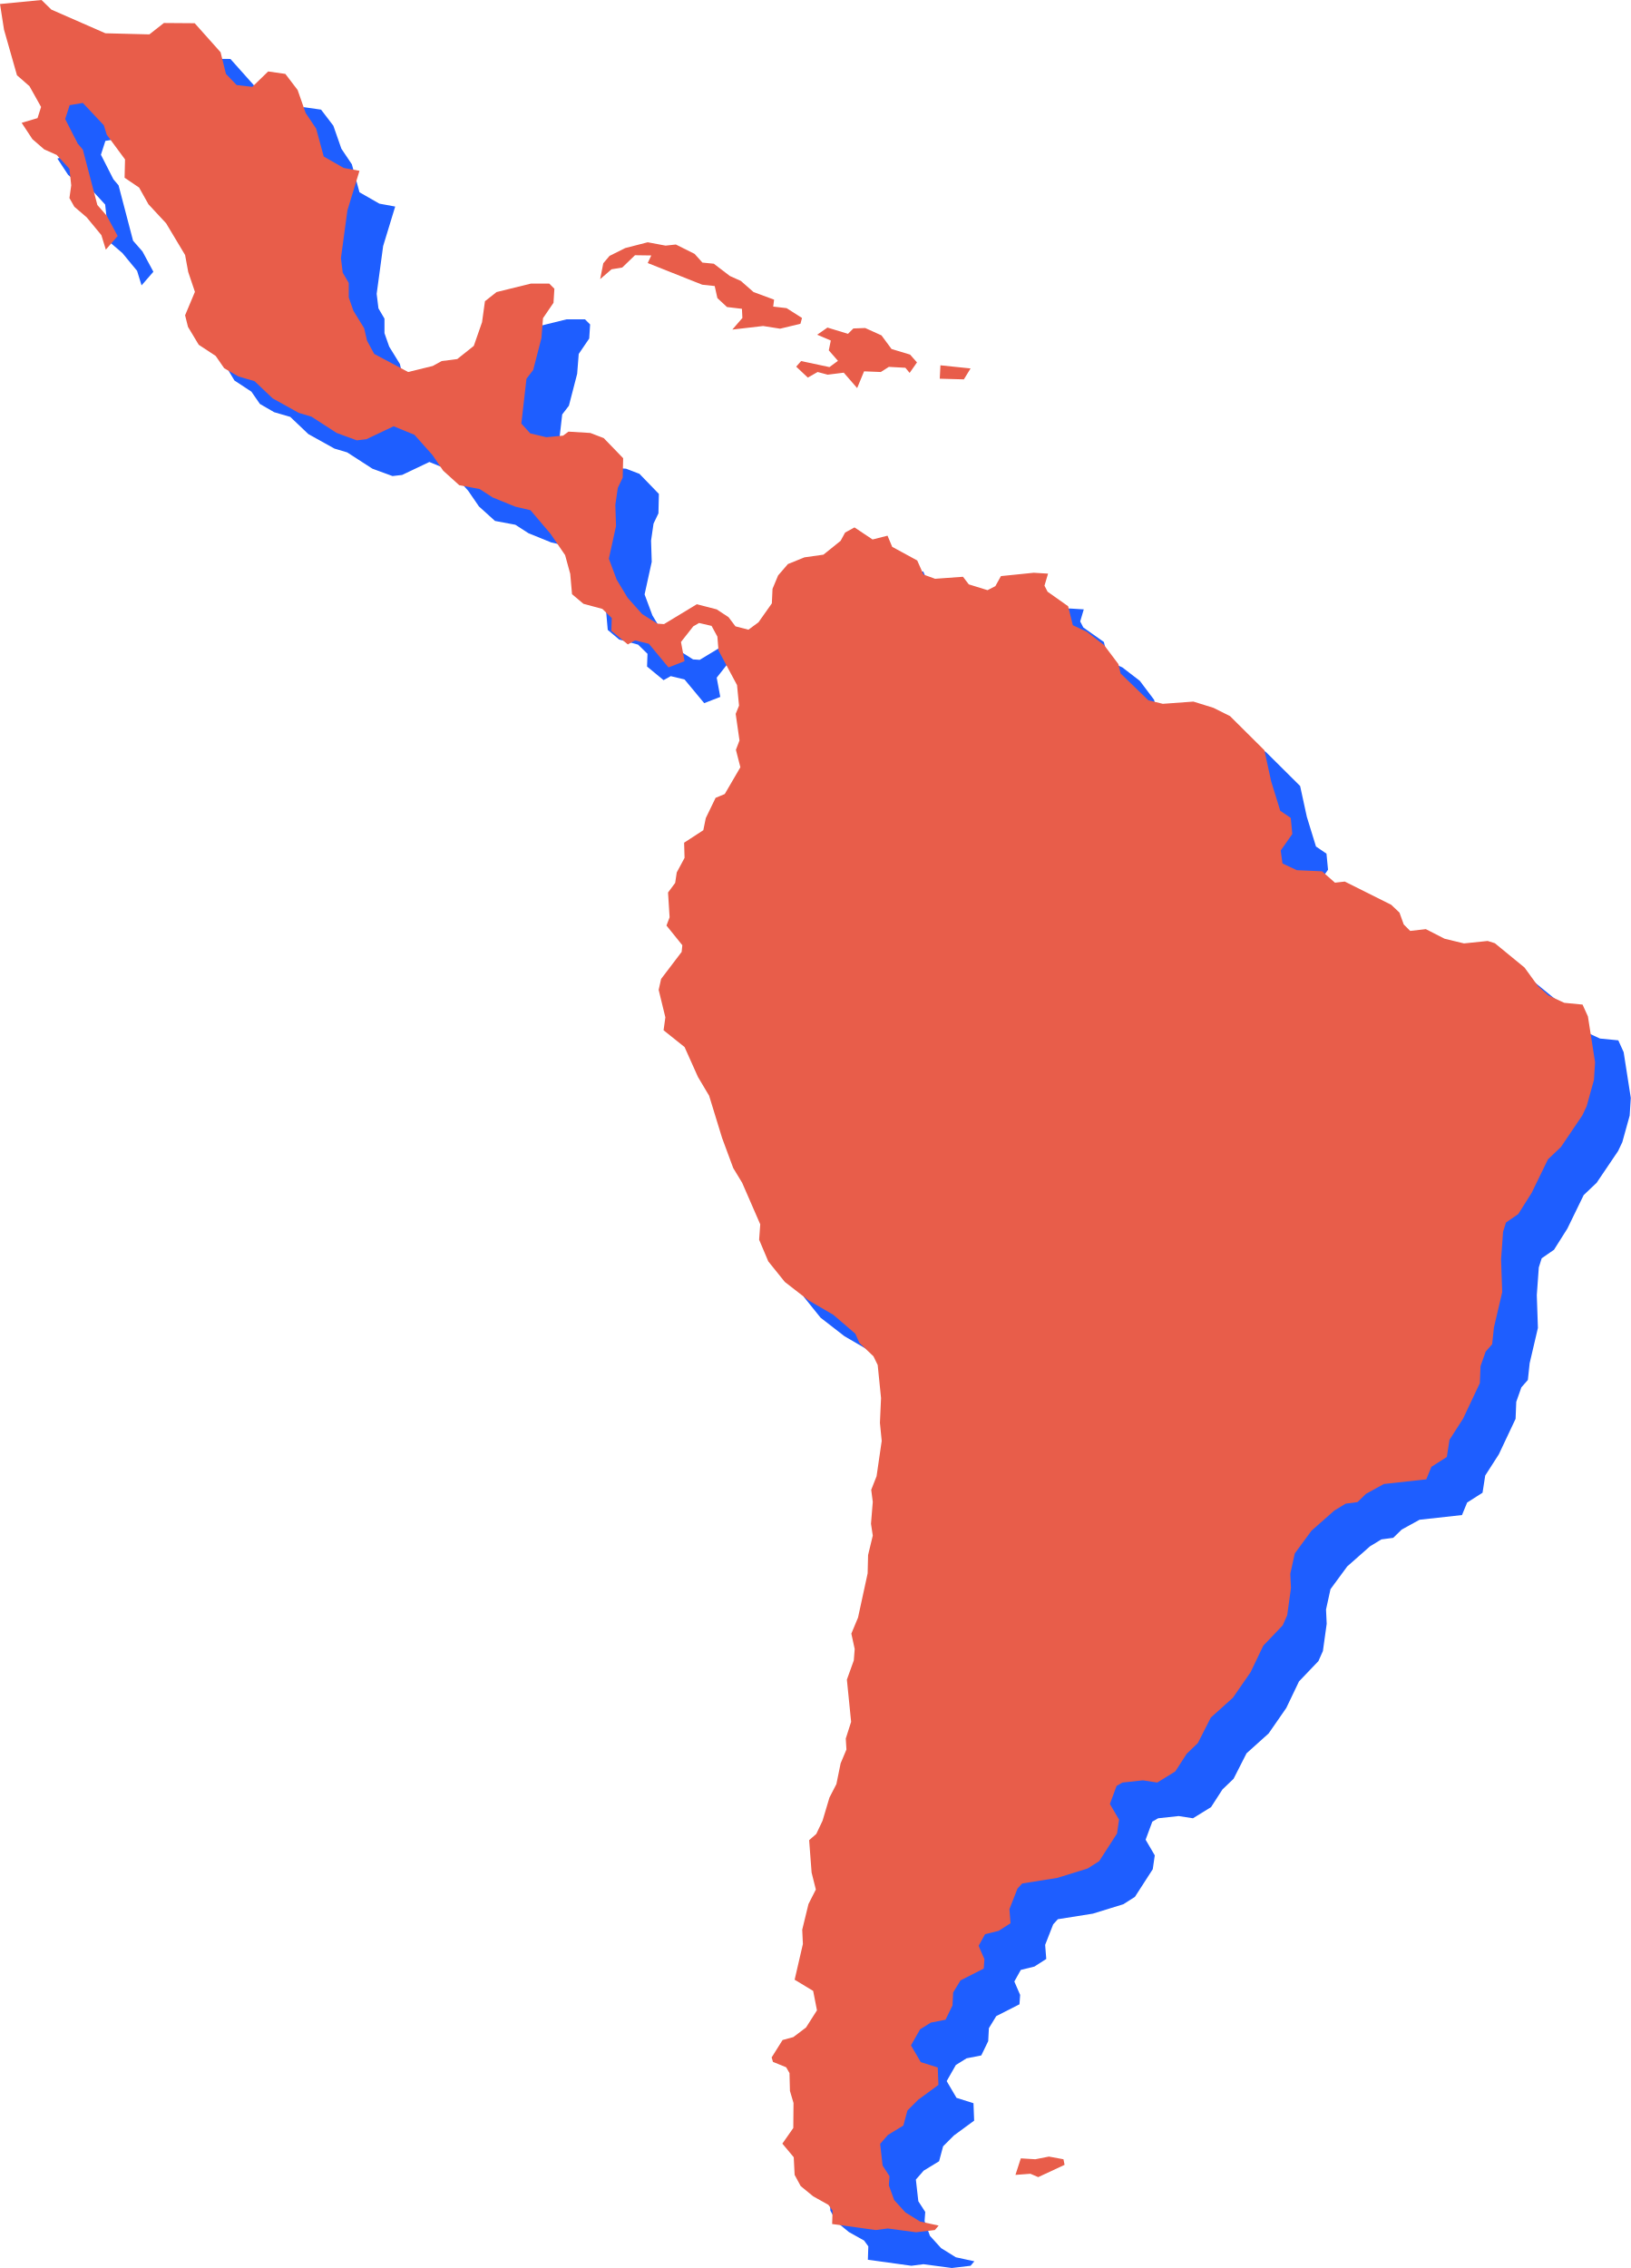
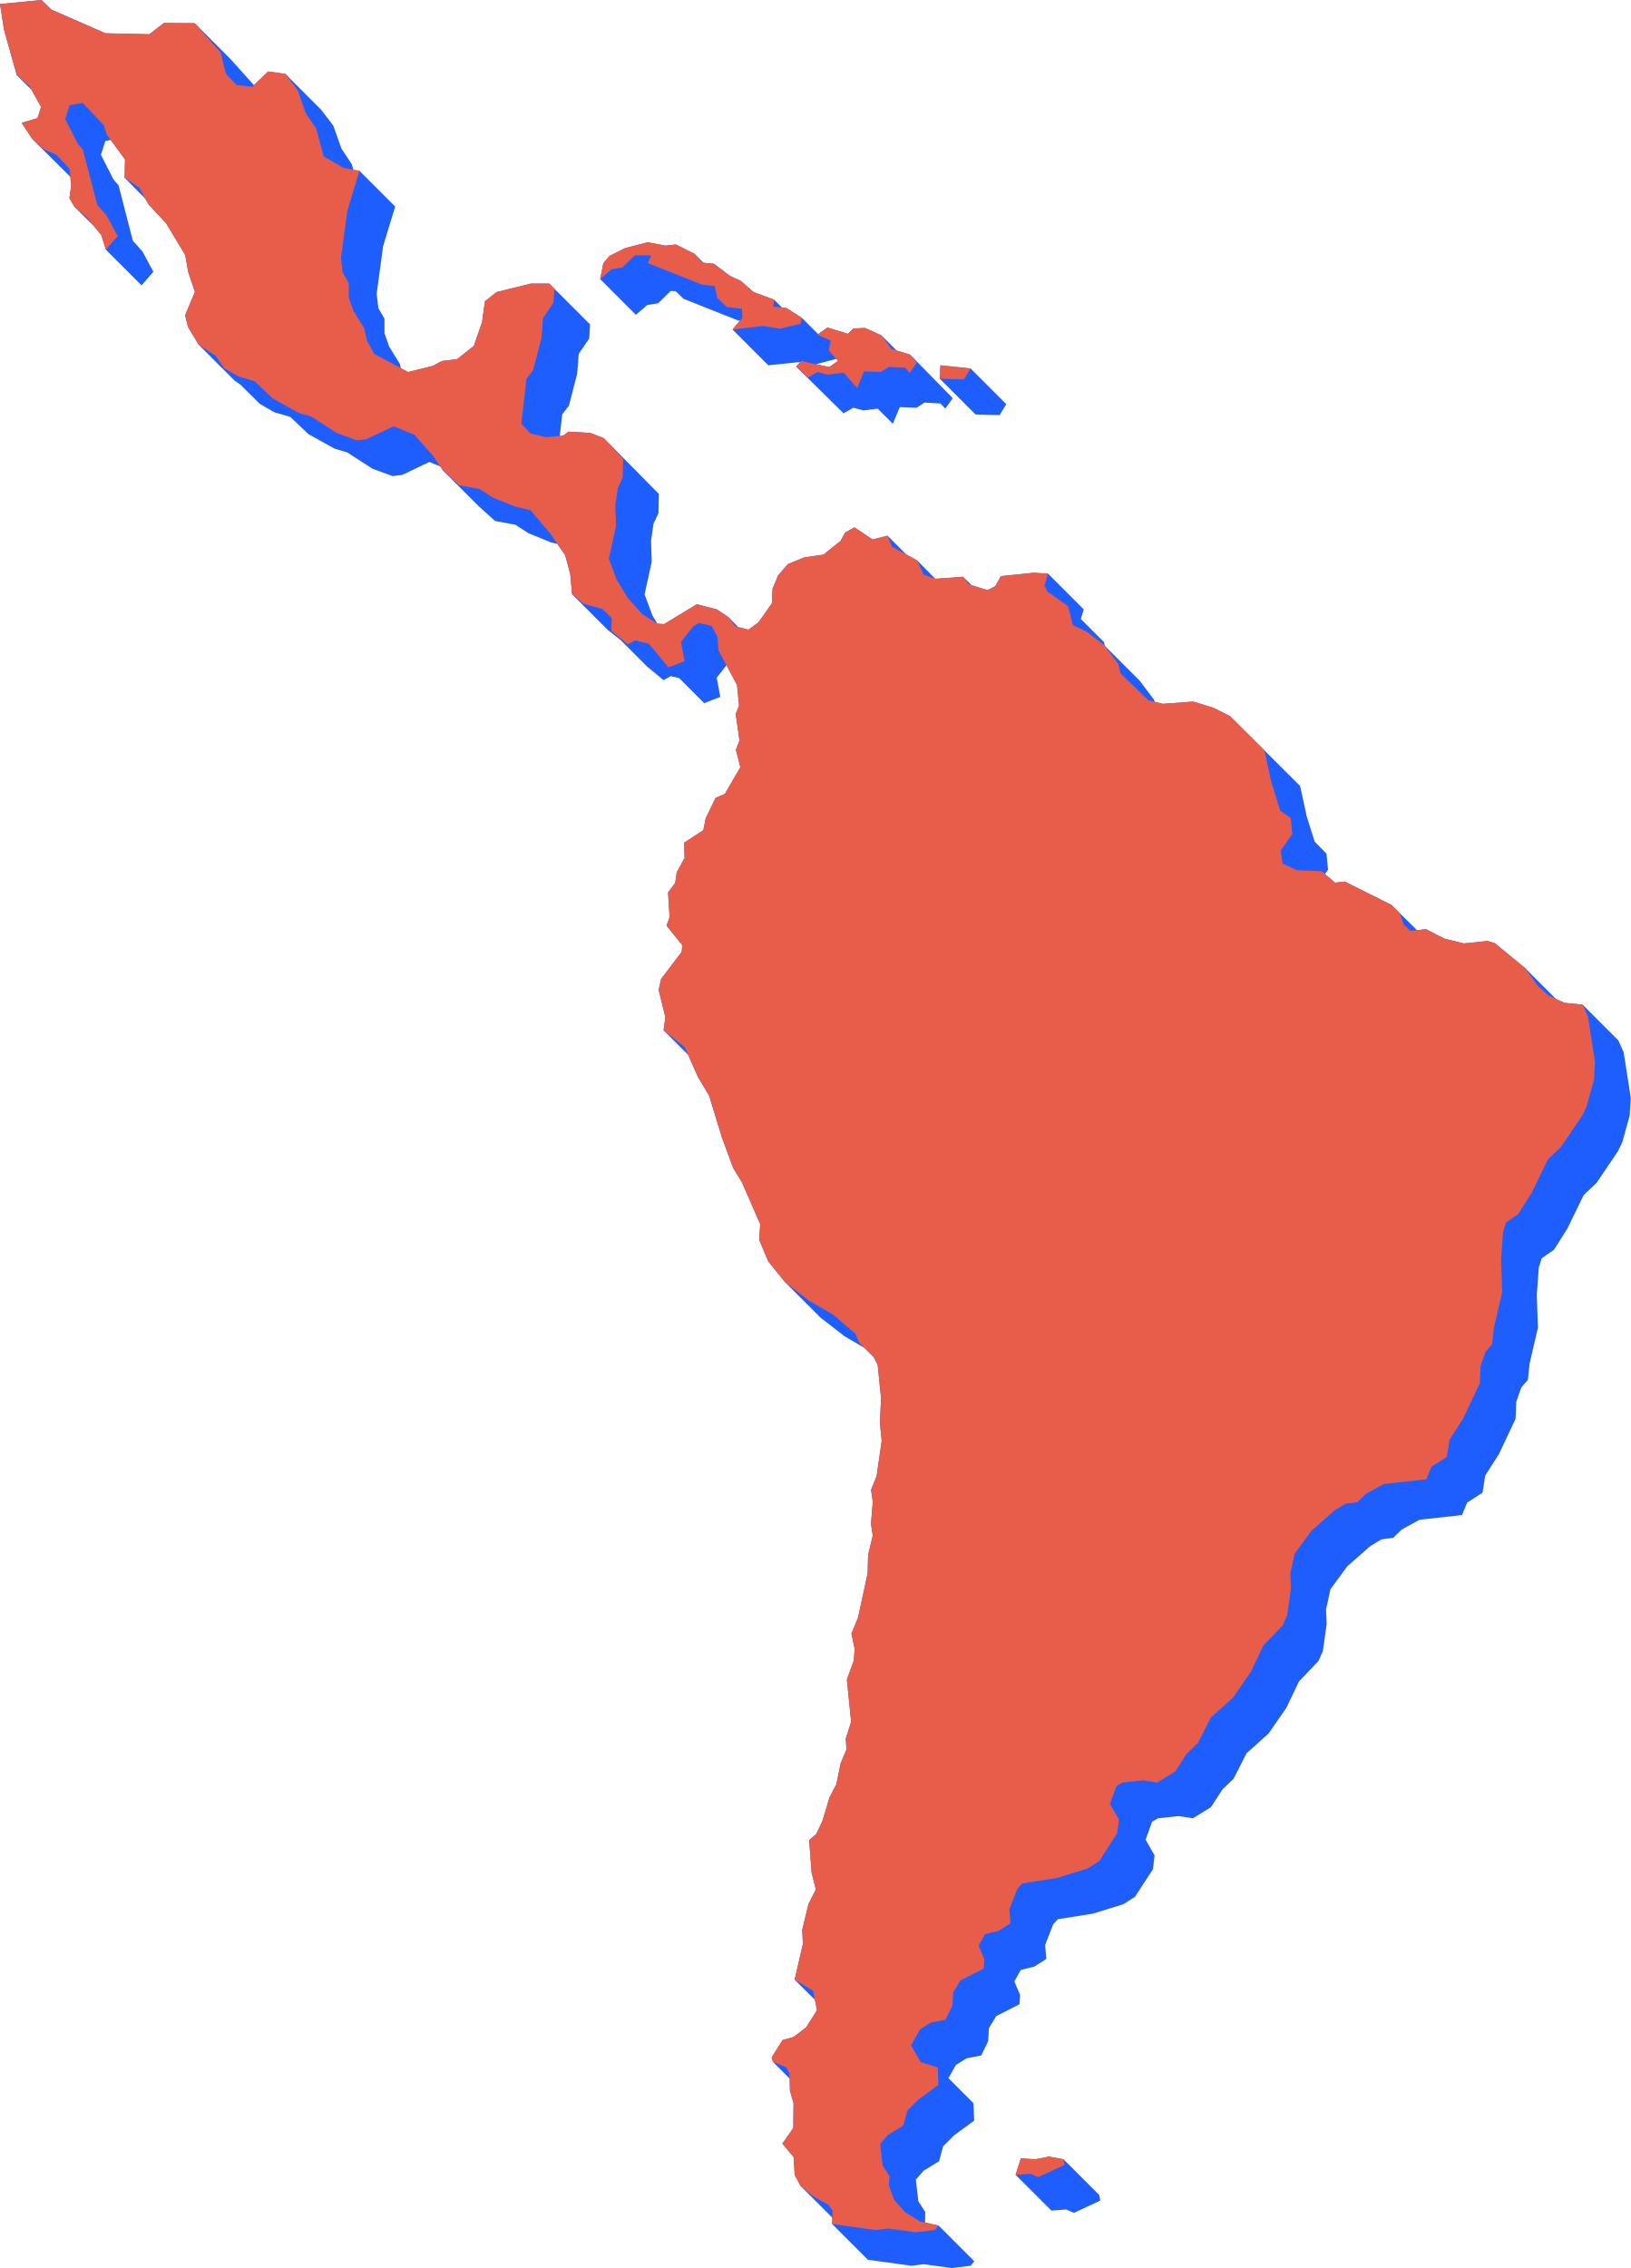
<svg xmlns="http://www.w3.org/2000/svg" viewBox="0 0 730.4 1015.7" role="img" aria-label="Lab de Mundanidad Forzada">
-   <defs>
-     <path id="c" d="M87.2,10.4L98.8,23.4L101.2,33.1L106,38.1L113,38.9L120.1,32L127.8,33.1L133.3,40.3L136.9,50.6L141.6,57.6L145,70.1L153.9,75.2L161,76.5L155.6,94.2L152.7,115.6L153.5,122.1L156.2,126.7L156.2,133.2L158.3,139.2L163.1,147L164.4,152.6L167.6,158.5L182.8,166.6L193.8,163.9L197.8,161.7L204.8,160.8L212.2,154.9L215.9,144.3L217.2,134.9L222.4,130.8L237.8,127L246,127L248.3,129.3L247.9,135.6L243.2,142.5L242.5,151.4L238.8,165.7L235.8,169.6L233.5,189.7L237.5,194.1L244.7,195.8L252.2,195.1L254.6,193.3L264.4,193.9L270.4,196.2L279.1,205.2L278.9,213.9L276.7,218.5L275.6,226.1L275.9,235.6L272.7,250.2L276.2,259.6L281.1,267.7L287.6,275L294.4,279.3L297.4,279.5L312.1,270.6L321,272.9L326.3,276.4L329.4,280.5L335.2,282L339.7,278.7L345.7,270.2L346,263.7L348.5,257.7L352.9,252.6L360.3,249.6L368.8,248.4L376.5,242.2L378.5,238.5L382.7,236.2L390.8,241.6L397.5,239.9L399.6,244.9L410.8,251L413.6,257.3L418.8,259.2L431.3,258.3L433.9,261.7L442.3,264.3L445.8,262.5L448.3,258L463,256.5L469.4,256.9L467.8,262.3L469.2,265L478.4,271.5L480.5,280L486.7,282.9L494.5,288.9L500.9,297.4L501.9,301.6L514.3,313.6L520.8,315.2L534.5,314.2L543.5,317L550.9,320.7L566.3,336L569.3,349.8L573.4,363.1L578.1,366.3L578.8,373.5L573.6,380.9L574.4,386.7L580.8,389.7L592.1,390.2L597.9,395.3L602.3,394.8L623.1,405.2L626.8,408.7L628.7,414L631.6,416.9L638.6,416.1L647,420.4L655.7,422.5L666.3,421.4L669.5,422.4L682.8,433.3L688.9,441.7L693.5,445.8L700.6,449.1L708.8,449.9L711.2,455.2L714.4,475.7L713.9,483.6L710.6,495.5L708.7,499.5L699.1,513.7L693.3,519.2L686,534.2L680,543.7L674.5,547.5L673.2,551.6L672.3,564L672.8,578.7L669.1,594.5L668.3,602L665.4,605.3L663.1,611.8L662.8,619.4L655.3,635.3L649.2,644.8L648,652.5L641.1,656.9L638.8,662.5L619.8,664.6L611.8,669L608,672.7L602.7,673.4L597.6,676.5L587.4,685.5L579.9,695.7L577.9,704.8L578.2,711.2L576.5,723.4L574.5,727.9L565.8,737L560.1,748.9L552.2,760.3L542.3,769.2L536.5,780.6L531.5,785.4L526.4,793.3L518.3,798.3L511.9,797.3L502.7,798.3L500.1,799.8L497.1,807.9L501.2,814.9L500.3,821.1L492.3,833.5L487.1,836.8L473.5,841L457.8,843.5L455.7,845.8L452.1,855L452.6,861.3L447.3,864.7L441.2,866.2L438.3,871.4L440.9,877.4L440.6,881.6L430.2,886.9L426.9,892.3L426.6,898.1L423.5,904.5L416.9,905.8L412.1,908.8L408,916L412.4,923.5L420,925.9L420.3,933.7L411.3,940.3L406.4,945.2L404.6,951.9L397.7,956.1L394.2,960.1L395.3,969.8L398.4,974.6L398.1,978.7L400.5,985.3L405.5,990.8L412.1,994.9L420.4,996.7L418.7,998.7L410.3,999.7L397.6,998L392.2,998.7L372.7,996L372.9,990L371,987.4L364.2,983.6L358.6,979L355.9,974L355.5,966.1L350.4,960L355.3,953L355.4,941.8L353.8,936.4L353.6,928.4L352.1,925.8L346.2,923.4L345.6,921.4L350.5,913.6L355.3,912.3L361,908L365.9,900.3L364.2,891.6L355.9,886.6L359.6,870.6L359.3,864.2L362.1,852.7L365.4,846.2L363.5,838.6L362.4,824.1L365.6,821.3L368.4,815.4L371.5,805L374.6,799L376.5,789.7L379.1,783.5L378.8,778.6L381.2,771.1L379.3,752.2L382.4,743.6L382.8,738.5L381.3,731.6L384.3,724.4L388.6,704.6L388.8,696.4L390.9,687.7L390.1,682.4L390.9,672.6L390.2,667.2L392.6,661.1L394.9,645.3L394.1,637.2L394.6,626.1L393.1,611.3L391.2,607.4L384.9,601.4L383.1,597.3L373.2,588.8L362.2,582.4L351.5,574.1L344.1,564.9L340,555.2L340.5,548.3L332.4,529.7L328.4,523.1L323.4,509.6L317.6,490.7L312.6,482.3L306.6,468.9L297.2,461.4L298,455.6L295,443.3L296.1,438.4L305.3,426.3L305.6,423.3L298.5,414.5L299.9,410.8L299.2,399.7L302.4,395.4L303.1,390.7L306.6,384.2L306.4,377.4L315,371.8L316.1,366.4L320.5,357.3L324.6,355.6L331.6,343.6L329.6,335.8L331.2,331.6L329.5,319.7L331,316L330.1,306.8L321.8,291.3L321.3,285.1L318.7,280.3L313.1,279L310.5,280.5L305,287.5L306.6,296.1L299.4,298.9L290.6,288.3L284.4,286.8L281.2,288.6L273.8,282.5L274,276.8L269.8,272.7L261.3,270.4L256.2,266.1L255.4,257L253.1,248.6L246.6,239.1L237.6,228.5L230.8,226.9L220.7,222.8L214.8,219L205.7,217.3L198.5,210.8L193.7,203.8L185.6,194.7L176.3,190.9L164.1,196.7L159.8,197.2L150.8,193.9L139.5,186.6L133.8,184.9L122.1,178.4L114,170.7L106.8,168.6L100.4,164.9L96.6,159.4L89,154.4L84.2,146.4L82.9,141.2L87.3,130.7L84.3,121.8L82.9,114.2L74.4,100L66.5,91.5L62.3,84L55.8,79.6L56,71.4L47.8,60.3L46.5,56.1L37.1,46.1L31.2,47.1L29.2,53.3L34.8,64.3L37.1,67L43.6,91.8L47.8,96.6L52.7,105.7L47.4,111.8L45.4,105.3L38.8,97.3L33.3,92.6L31.1,88.7L31.9,83L31.1,75.6L25.4,69.4L19.8,66.9L14.5,62.3L9.7,55L16.8,52.9L18.4,47.9L13.2,38.6L7.6,33.7L1.8,13.3L0,1.8L18.6,0L23,4.3L47.2,14.9L66.9,15.4L73.4,10.3Z" />
-   </defs>
-   <use href="#c" fill="#1E5EFF" transform="translate(16 16)" />
-   <g fill="#E85D4A">
-     <use href="#c" />
-     <path d="M476.3,967L476.8,969.5L465,975L461.5,973.5L454.8,974L457.2,966.6L463.7,967L469.8,965.8ZM434.7,165L431.7,169.9L420.9,169.6L421.2,163.6ZM377.9,166.9L370.7,167.8L366.2,166.6L361.8,169.1L356.6,164.2L358.8,161.7L371.5,164.4L375.3,161.6L371.2,156.9L372.1,152.5L366,149.9L370.6,146.7L379.8,149.5L382.2,147.1L387.5,146.9L394.8,150.2L399.3,156.3L407.6,158.8L410.7,162.3L407.4,167L405.5,164.7L398.1,164.3L394.5,166.6L387,166.3L383.9,173.8ZM298.1,110L302.7,109.5L311.1,113.7L314.6,117.6L319.7,118.1L326.9,123.6L331.8,125.8L337.5,130.8L346.7,134.2L346.3,137.3L352.3,138L359.2,142.4L358.5,145L349.4,147.2L341.8,146L328,147.6L332.5,142.4L332.3,138.3L325.6,137.5L321.3,133.5L320.1,128.1L314.5,127.5L290.1,117.8L291.7,114.4L284.4,114.3L278.7,119.8L273.9,120.6L268.8,125L270.2,117.9L273,114.6L280,111.1L290.1,108.5Z" />
-   </g>
+   <path fill="#1E5EFF" d="M264.3,145.3L263.9,151.6L259.2,158.5L258.5,167.4L254.8,181.7L251.8,185.6L250.7,195.3L252.2,195.1L254.6,193.3L264.4,193.9L270.4,196.2L295.1,221.2L294.9,229.9L292.7,234.5L291.6,242.1L291.9,251.6L288.7,266.2L292.2,275.6L294.4,279.3L297.4,279.5L312.1,270.6L321,272.9L326.3,276.4L330.6,280.8L335.2,282L339.7,278.7L345.7,270.2L346,263.7L348.5,257.7L352.9,252.6L360.3,249.6L368.8,248.4L376.5,242.2L378.5,238.5L382.7,236.2L390.8,241.6L397.5,239.9L406,248.4L410.8,251L418.9,259.2L431.3,258.3L435.2,262.1L442.3,264.3L445.8,262.5L448.3,258L463,256.5L469.4,256.9L485.4,272.9L484.1,277.2L494.4,287.5L494.9,289.3L510.5,304.9L516.9,313.4L517.1,314.3L520.8,315.2L534.5,314.2L543.5,317L550.9,320.7L582.3,352L585.3,365.8L588.8,376.9L594.1,382.3L594.8,389.5L593.4,391.4L597.9,395.3L602.3,394.8L623.1,405.2L634.7,416.6L638.6,416.1L647,420.4L655.6,422.5L666.3,421.4L669.5,422.4L682.8,433.3L696.8,447.3L700.6,449.1L708.8,449.9L724.8,465.9L727.2,471.2L730.4,491.7L729.9,499.6L726.6,511.5L724.7,515.5L715.1,529.7L709.3,535.2L702,550.2L696,559.7L690.5,563.5L689.2,567.6L688.3,580L688.8,594.7L685.1,610.5L684.3,618L681.4,621.3L679.1,627.8L678.8,635.4L671.3,651.3L665.2,660.8L664,668.5L657.1,672.9L654.8,678.5L635.8,680.6L627.8,685L624,688.7L618.7,689.4L613.6,692.5L603.4,701.5L595.9,711.7L593.9,720.8L594.2,727.2L592.5,739.4L590.5,743.9L581.8,753L576.1,764.9L568.2,776.3L558.3,785.2L552.5,796.6L547.5,801.4L542.4,809.3L534.3,814.3L527.9,813.3L518.7,814.3L516,815.8L513.1,823.9L517.1,830.9L516.4,837.1L508.3,849.5L503.1,852.8L489.5,857L473.8,859.5L471.7,861.8L468.1,871L468.6,877.3L463.3,880.7L457.2,882.2L454.3,887.4L456.9,893.4L456.6,897.6L446.2,902.9L442.9,908.3L442.6,914.1L439.5,920.5L432.9,921.8L428.1,924.8L424.8,930.7L436,941.9L436.3,949.7L427.3,956.3L422.4,961.2L420.6,967.9L413.7,972.1L410.2,976.1L411.3,985.8L414.4,990.6L414.3,995.3L420.4,996.7L436.4,1012.7L434.7,1014.7L426.3,1015.7L413.6,1014L408.2,1014.7L388.7,1012L372.7,996L372.8,993.2L358.6,979L355.9,974L355.5,966.1L350.4,960L355.3,953L355.4,941.8L353.8,936.4L353.7,930.9L346.2,923.4L345.6,921.4L350.5,913.6L355.3,912.3L361,908L365.9,900.3L365,895.6L355.9,886.6L359.6,870.6L359.3,864.2L362.1,852.7L365.4,846.2L363.5,838.6L362.4,824.1L365.6,821.3L368.4,815.4L371.5,805L374.6,799L376.5,789.7L379.1,783.5L378.8,778.6L381.2,771.1L379.3,752.2L382.4,743.6L382.8,738.5L381.4,731.6L384.3,724.4L388.6,704.6L388.8,696.4L390.9,687.7L390.1,682.4L390.9,672.6L390.1,667.2L392.6,661.1L394.9,645.3L394.1,637.2L394.6,626.1L393.1,611.3L391.4,607.9L387.1,603.6L378.2,598.4L367.5,590.1L351.5,574.1L344.1,564.9L340,555.2L340.5,548.3L332.4,529.7L328.4,523.1L323.4,509.6L317.6,490.7L312.6,482.3L308.2,472.4L297.2,461.4L298,455.6L295,443.3L296.1,438.4L305.3,426.3L305.6,423.3L298.5,414.5L299.9,410.8L299.2,399.7L302.4,395.4L303.1,390.7L306.6,384.2L306.4,377.4L315,371.8L316.1,366.4L320.5,357.3L324.6,355.6L331.6,343.6L329.6,335.8L331.2,331.6L329.5,319.7L331,316L330.1,306.8L325.4,297.9L321,303.5L322.6,312.1L315.4,314.9L304.2,303.7L300.4,302.8L297.2,304.6L289.8,298.5L277.9,286.6L272.2,282.1L256.2,266.1L255.4,257L253.1,248.6L249.6,243.6L246.8,242.9L236.7,238.8L230.8,235L221.7,233.3L214.5,226.8L198.5,210.8L197.2,208.9L192.3,206.9L180.1,212.7L175.8,213.2L166.8,209.9L155.5,202.6L149.8,200.9L138.1,194.4L130,186.7L122.8,184.6L116.4,180.9L107.6,172.2L105,170.4L89,154.4L84.2,146.4L82.9,141.2L87.3,130.7L84.3,121.8L83,114.2L74.4,100L66.5,91.5L65,88.9L55.8,79.6L56,71.4L49.6,62.7L47.2,63.1L45.2,69.3L50.8,80.3L53.1,83L59.5,107.8L63.8,112.6L68.7,121.7L63.4,127.8L47.4,111.8L45.4,105.3L42.1,101.3L33.3,92.6L31.1,88.7L31.9,83L31.5,79.2L14.5,62.3L9.7,55L16.8,52.9L18.4,47.9L14.1,40.2L7.5,33.7L1.8,13.3L0,1.8L18.6,0L23,4.3L47.2,14.9L66.9,15.3L73.4,10.3L87.2,10.4L103.2,26.4L113.7,38.1L120.1,32L127.8,33.1L143.8,49.1L149.3,56.3L152.9,66.5L157.6,73.6L158.3,76.1L161,76.5L177,92.5L171.6,110.2L168.7,131.6L169.5,138.1L172.2,142.7L172.2,149.2L174.3,155.2L179.1,163L179.5,164.9L182.8,166.6L193.8,163.9L197.8,161.7L204.8,160.8L212.2,154.9L215.9,144.3L217.2,134.9L222.4,130.8L237.8,127L246,127ZM470.9,990L454.9,974L457.2,966.6L463.7,967L469.8,965.8L476.3,967L492.3,983L492.8,985.5L481,991L477.5,989.5ZM401.6,157L407.6,158.8L426.7,178.3L423.4,183L421.2,180.7L414.1,180.3L410.5,182.6L403,182.3L399.9,189.8L393.1,183L386.7,183.8L382.2,182.6L377.8,185.1L356.6,164.2L358.4,162.1L344.1,163.6L328.1,147.6L331.4,143.6L330.5,143.5L306.1,133.8L302.6,130.4L300.4,130.3L294.8,135.8L289.9,136.6L284.8,141L268.8,125L270.2,117.9L273,114.6L280,111.1L290.1,108.5L298.1,110L302.7,109.5L311.1,113.7L315.1,117.7L319.7,118.1L326.9,123.5L331.8,125.8L337.5,130.8L346.7,134.2L350.2,137.7L352.3,138L359.2,142.4L366.4,149.6L370.6,146.7L379.8,149.5L382.2,147.1L387.5,146.9L394.8,150.2ZM420.9,169.6L421.2,163.6L434.7,165L450.7,181L447.7,185.9L436.9,185.6ZM374.6,160.7L365.5,163.1L371.4,164.4L375.3,161.6Z" />
+   <path fill="#E85D4A" d="M87.2,10.4L98.8,23.4L101.2,33.1L106,38.1L113,38.9L120.1,32L127.8,33.1L133.3,40.3L136.9,50.6L141.6,57.6L145,70.1L153.9,75.2L161,76.5L155.6,94.2L152.7,115.6L153.5,122.1L156.2,126.7L156.2,133.2L158.3,139.2L163.1,147L164.4,152.6L167.6,158.5L182.8,166.6L193.8,163.9L197.8,161.7L204.8,160.8L212.2,154.9L215.9,144.3L217.2,134.9L222.4,130.8L237.8,127L246,127L248.3,129.3L247.9,135.6L243.2,142.5L242.5,151.4L238.8,165.7L235.8,169.6L233.5,189.7L237.5,194.1L244.7,195.8L252.2,195.1L254.6,193.3L264.4,193.9L270.4,196.2L279.1,205.2L278.9,213.9L276.7,218.5L275.6,226.1L275.9,235.6L272.7,250.2L276.2,259.6L281.1,267.7L287.6,275L294.4,279.3L297.4,279.5L312.1,270.6L321,272.9L326.3,276.4L329.4,280.5L335.2,282L339.7,278.7L345.7,270.2L346,263.7L348.5,257.7L352.9,252.6L360.3,249.6L368.8,248.4L376.5,242.2L378.5,238.5L382.7,236.2L390.8,241.6L397.5,239.9L399.6,244.9L410.8,251L413.6,257.3L418.8,259.2L431.3,258.3L433.9,261.7L442.3,264.3L445.8,262.5L448.3,258L463,256.5L469.4,256.9L467.8,262.3L469.2,265L478.4,271.5L480.5,280L486.7,282.9L494.5,288.9L500.9,297.4L501.9,301.6L514.3,313.6L520.8,315.2L534.5,314.2L543.5,317L550.9,320.7L566.3,336L569.3,349.8L573.4,363.1L578.1,366.3L578.8,373.5L573.6,380.9L574.4,386.7L580.8,389.7L592.1,390.2L597.9,395.3L602.3,394.8L623.1,405.2L626.8,408.7L628.7,414L631.6,416.9L638.6,416.1L647,420.4L655.7,422.5L666.3,421.4L669.5,422.4L682.8,433.3L688.9,441.7L693.5,445.8L700.6,449.1L708.8,449.9L711.2,455.2L714.4,475.7L713.9,483.6L710.6,495.5L708.7,499.5L699.1,513.7L693.3,519.2L686,534.2L680,543.7L674.5,547.5L673.2,551.6L672.3,564L672.8,578.7L669.1,594.5L668.3,602L665.4,605.3L663.1,611.8L662.8,619.4L655.3,635.3L649.2,644.8L648,652.5L641.1,656.9L638.8,662.5L619.8,664.6L611.8,669L608,672.7L602.7,673.4L597.6,676.5L587.4,685.5L579.9,695.7L577.9,704.8L578.2,711.2L576.5,723.4L574.5,727.9L565.8,737L560.1,748.9L552.2,760.3L542.3,769.2L536.5,780.6L531.5,785.4L526.4,793.3L518.3,798.3L511.9,797.3L502.7,798.3L500.1,799.8L497.1,807.9L501.2,814.9L500.3,821.1L492.3,833.5L487.1,836.8L473.5,841L457.8,843.5L455.7,845.8L452.1,855L452.6,861.3L447.3,864.7L441.2,866.2L438.3,871.4L440.9,877.4L440.6,881.6L430.2,886.9L426.9,892.3L426.6,898.1L423.5,904.5L416.9,905.8L412.1,908.8L408,916L412.4,923.5L420,925.9L420.3,933.7L411.3,940.3L406.4,945.2L404.6,951.9L397.7,956.1L394.2,960.1L395.3,969.8L398.4,974.6L398.1,978.7L400.5,985.3L405.5,990.8L412.1,994.9L420.4,996.7L418.7,998.7L410.3,999.7L397.6,998L392.2,998.7L372.7,996L372.9,990L371,987.4L364.2,983.6L358.6,979L355.9,974L355.5,966.1L350.4,960L355.3,953L355.4,941.8L353.8,936.4L353.6,928.4L352.1,925.8L346.2,923.4L345.6,921.4L350.5,913.6L355.3,912.3L361,908L365.9,900.3L364.2,891.6L355.9,886.6L359.6,870.6L359.3,864.2L362.1,852.7L365.4,846.2L363.5,838.6L362.4,824.1L365.6,821.3L368.4,815.4L371.5,805L374.6,799L376.5,789.7L379.1,783.5L378.8,778.6L381.2,771.1L379.3,752.2L382.4,743.6L382.8,738.5L381.3,731.6L384.3,724.4L388.6,704.6L388.8,696.4L390.9,687.7L390.1,682.4L390.9,672.6L390.2,667.2L392.6,661.1L394.9,645.3L394.1,637.2L394.6,626.1L393.1,611.3L391.2,607.4L384.9,601.4L383.1,597.3L373.2,588.8L362.2,582.4L351.5,574.1L344.1,564.9L340,555.2L340.5,548.3L332.4,529.7L328.4,523.1L323.4,509.6L317.6,490.7L312.6,482.3L306.6,468.9L297.2,461.4L298,455.6L295,443.3L296.1,438.4L305.3,426.3L305.6,423.3L298.5,414.5L299.9,410.8L299.2,399.7L302.4,395.4L303.1,390.7L306.6,384.2L306.4,377.4L315,371.8L316.1,366.4L320.5,357.3L324.6,355.6L331.6,343.6L329.6,335.8L331.2,331.6L329.5,319.7L331,316L330.1,306.8L321.8,291.3L321.3,285.1L318.7,280.3L313.1,279L310.5,280.5L305,287.5L306.6,296.1L299.4,298.9L290.6,288.3L284.4,286.8L281.2,288.6L273.8,282.5L274,276.8L269.8,272.7L261.3,270.4L256.2,266.1L255.4,257L253.1,248.6L246.6,239.1L237.6,228.5L230.8,226.9L220.7,222.8L214.8,219L205.7,217.3L198.5,210.8L193.7,203.8L185.6,194.7L176.3,190.9L164.1,196.7L159.8,197.2L150.8,193.9L139.5,186.6L133.8,184.9L122.1,178.4L114,170.7L106.8,168.6L100.4,164.9L96.6,159.4L89,154.4L84.2,146.4L82.9,141.2L87.3,130.7L84.3,121.8L82.9,114.2L74.4,100L66.5,91.5L62.3,84L55.8,79.6L56,71.4L47.8,60.3L46.5,56.1L37.1,46.1L31.2,47.1L29.2,53.3L34.8,64.3L37.1,67L43.6,91.8L47.8,96.6L52.7,105.7L47.4,111.8L45.4,105.3L38.8,97.3L33.3,92.6L31.1,88.7L31.9,83L31.1,75.6L25.4,69.4L19.8,66.9L14.5,62.3L9.7,55L16.8,52.9L18.4,47.9L13.2,38.6L7.6,33.7L1.8,13.3L0,1.8L18.6,0L23,4.3L47.2,14.9L66.9,15.4L73.4,10.3ZM476.3,967L476.8,969.5L465,975L461.5,973.5L454.8,974L457.2,966.6L463.7,967L469.8,965.8ZM434.7,165L431.7,169.9L420.9,169.6L421.2,163.6ZM377.9,166.9L370.7,167.8L366.2,166.6L361.8,169.1L356.6,164.2L358.8,161.7L371.5,164.4L375.3,161.6L371.2,156.9L372.1,152.5L366,149.9L370.6,146.7L379.8,149.5L382.2,147.1L387.5,146.9L394.8,150.2L399.3,156.3L407.6,158.8L410.7,162.3L407.4,167L405.5,164.7L398.1,164.3L394.5,166.6L387,166.3L383.9,173.8ZM298.1,110L302.7,109.5L311.1,113.7L314.6,117.6L319.7,118.1L326.9,123.6L331.8,125.8L337.5,130.8L346.7,134.2L346.3,137.3L352.3,138L359.2,142.4L358.5,145L349.4,147.2L341.8,146L328,147.6L332.5,142.4L332.3,138.3L325.6,137.5L321.3,133.5L320.1,128.1L314.5,127.5L290.1,117.8L291.7,114.4L284.4,114.3L278.7,119.8L273.9,120.6L268.8,125L270.2,117.9L273,114.6L280,111.1L290.1,108.5Z" />
</svg>
